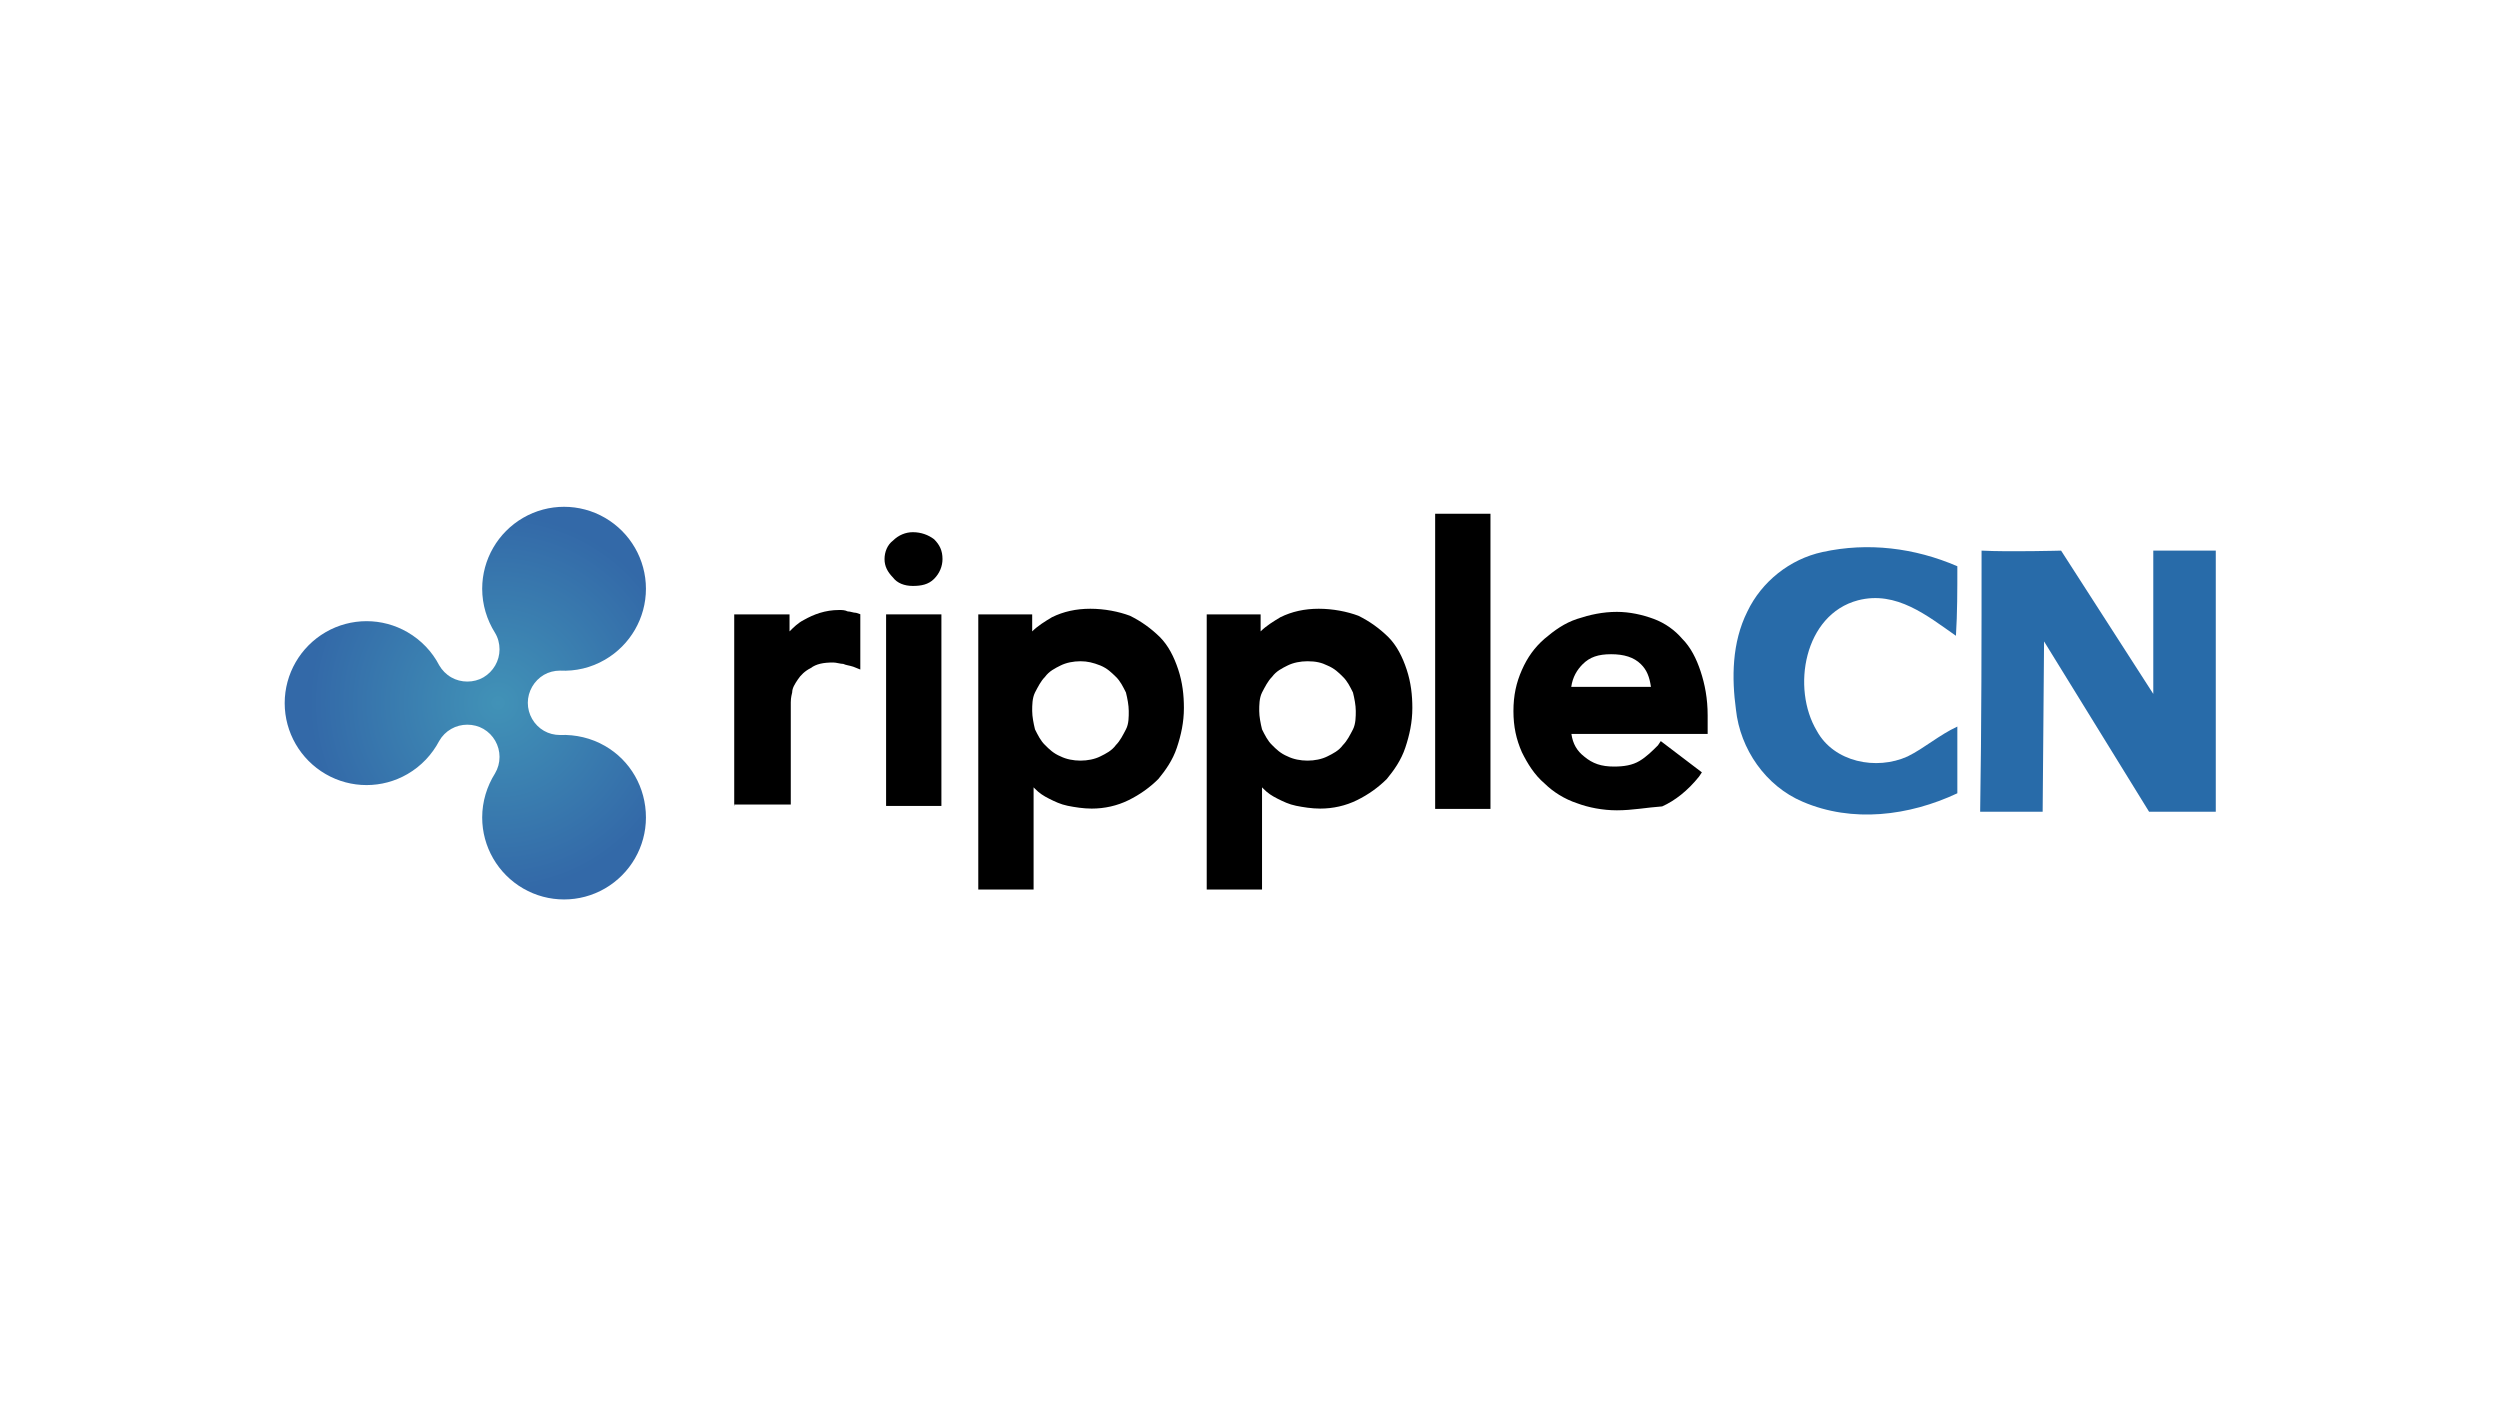
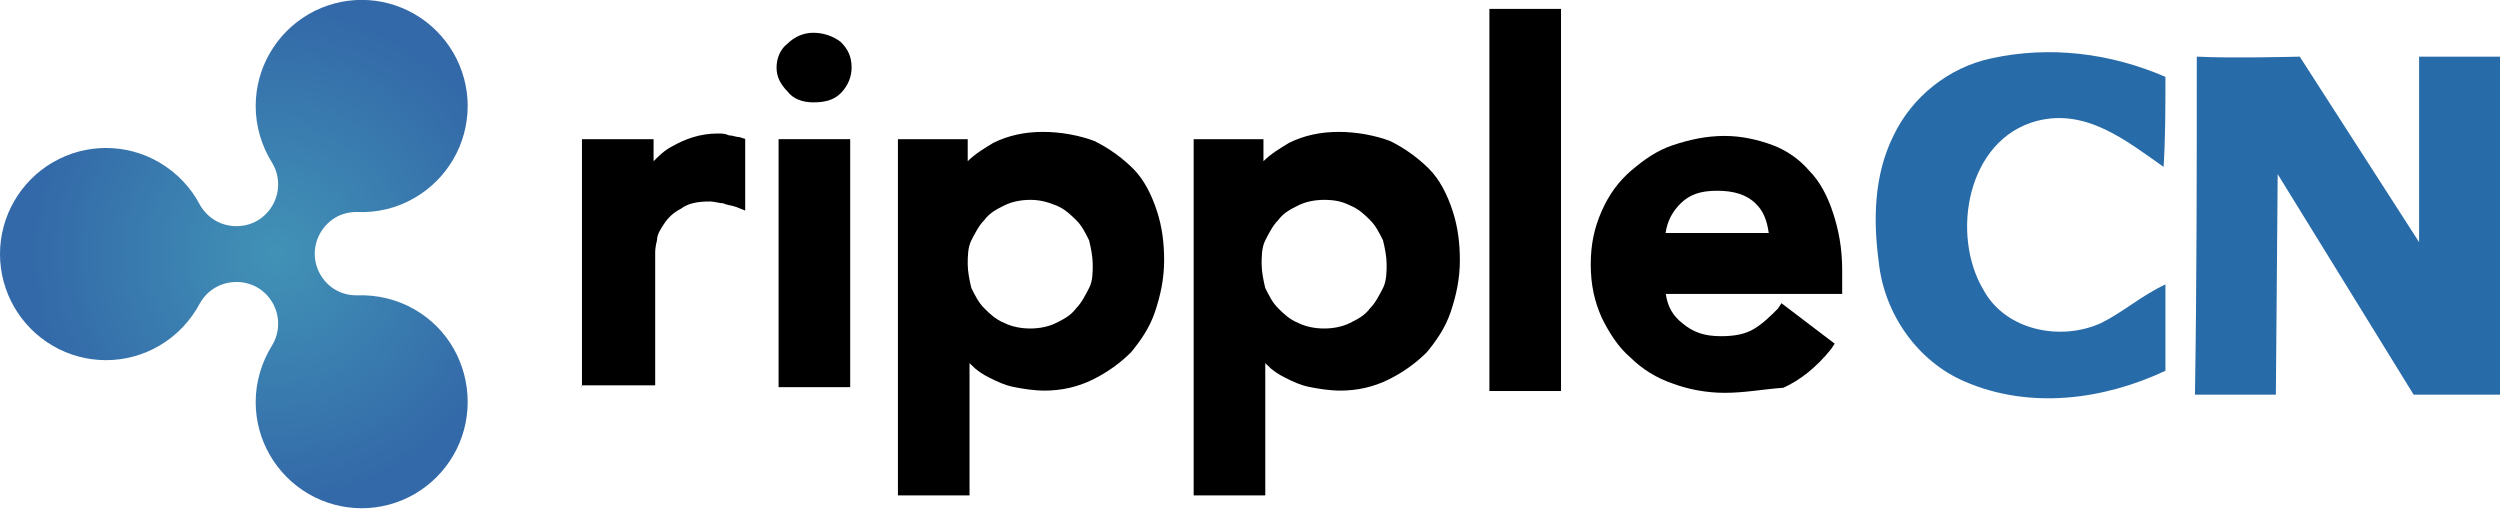
- <svg xmlns="http://www.w3.org/2000/svg" version="1.1" id="Layer_1" x="0px" y="0px" viewBox="0 0 1600 900" enable-background="new 0 0 1600 900" xml:space="preserve">
+ <svg xmlns="http://www.w3.org/2000/svg" version="1.1" id="Layer_1" x="0px" y="0px" width="1235.9px" height="251.3px" viewBox="182.2 324.4 1235.9 251.3" enable-background="new 182.2 324.4 1235.9 251.3" xml:space="preserve">
  <g>
-     <rect x="164.7" fill="none" width="1270.5" height="900" />
    <g>
      <g>
        <g>
-           <path d="M469.9,515.8V393.2h35.4v10.9c2.7-2.7,5.4-5.4,9.1-7.3c6.4-3.6,13.6-6.4,22.7-6.4c1.8,0,3.6,0,5.4,0.9      c1.8,0,3.6,0.9,5.4,0.9l2.7,0.9v35.4l-4.5-1.8c-2.7-0.9-4.5-0.9-6.4-1.8c-1.8,0-4.5-0.9-6.4-0.9c-6.4,0-10.9,0.9-14.5,3.6      c-3.6,1.8-6.4,4.5-8.2,7.3c-1.8,2.7-3.6,5.4-3.6,8.2c-0.9,3.6-0.9,5.4-0.9,6.4v65.4h-36.3V515.8z" />
-           <path d="M567.1,515.8V393.2h35.4v122.6H567.1z" />
-           <path d="M566.1,357.8c0-4.5,1.8-9.1,5.4-11.8c3.6-3.6,8.2-5.4,12.7-5.4c5.4,0,10,1.8,13.6,4.5c3.6,3.6,5.4,7.3,5.4,12.7      c0,4.5-1.8,9.1-5.4,12.7c-3.6,3.6-8.2,4.5-13.6,4.5s-10-1.8-12.7-5.4C568,366,566.1,362.4,566.1,357.8z" />
-           <path d="M626.1,570.3V393.2h34.5v10.9c3.6-3.6,8.2-6.4,12.7-9.1c7.3-3.6,15.4-5.4,24.5-5.4s18.2,1.8,25.4,4.5      c7.3,3.6,13.6,8.2,19.1,13.6c5.4,5.4,9.1,12.7,11.8,20.9c2.7,8.2,3.6,16.3,3.6,24.5c0,9.1-1.8,17.3-4.5,25.4s-7.3,14.5-11.8,20      c-5.4,5.4-11.8,10-19.1,13.6s-15.4,5.4-23.6,5.4c-5.4,0-10.9-0.9-15.4-1.8c-4.5-0.9-8.2-2.7-11.8-4.5c-3.6-1.8-6.4-3.6-9.1-6.4      c0,0,0,0-0.9-0.9v65.4h-35.4V570.3z M691.5,423.2c-4.5,0-9.1,0.9-12.7,2.7c-3.6,1.8-7.3,3.6-10,7.3c-2.7,2.7-4.5,6.4-6.4,10      c-1.8,3.6-1.8,8.2-1.8,11.8c0,3.6,0.9,8.2,1.8,11.8c1.8,3.6,3.6,7.3,6.4,10c2.7,2.7,5.4,5.4,10,7.3c3.6,1.8,8.2,2.7,12.7,2.7      s9.1-0.9,12.7-2.7c3.6-1.8,7.3-3.6,10-7.3c2.7-2.7,4.5-6.4,6.4-10s1.8-8.2,1.8-11.8c0-3.6-0.9-8.2-1.8-11.8      c-1.8-3.6-3.6-7.3-6.4-10s-5.4-5.4-10-7.3C699.6,424.1,696,423.2,691.5,423.2z" />
-           <path d="M772.3,570.3V393.2h34.5v10.9c3.6-3.6,8.2-6.4,12.7-9.1c7.3-3.6,15.4-5.4,24.5-5.4s18.2,1.8,25.4,4.5      c7.3,3.6,13.6,8.2,19.1,13.6c5.4,5.4,9.1,12.7,11.8,20.9c2.7,8.2,3.6,16.3,3.6,24.5c0,9.1-1.8,17.3-4.5,25.4s-7.3,14.5-11.8,20      c-5.4,5.4-11.8,10-19.1,13.6c-7.3,3.6-15.4,5.4-23.6,5.4c-5.4,0-10.9-0.9-15.4-1.8c-4.5-0.9-8.2-2.7-11.8-4.5s-6.4-3.6-9.1-6.4      c0,0,0,0-0.9-0.9v65.4h-35.4V570.3z M836.8,423.2c-4.5,0-9.1,0.9-12.7,2.7s-7.3,3.6-10,7.3c-2.7,2.7-4.5,6.4-6.4,10      c-1.8,3.6-1.8,8.2-1.8,11.8c0,3.6,0.9,8.2,1.8,11.8c1.8,3.6,3.6,7.3,6.4,10c2.7,2.7,5.4,5.4,10,7.3c3.6,1.8,8.2,2.7,12.7,2.7      c4.5,0,9.1-0.9,12.7-2.7s7.3-3.6,10-7.3c2.7-2.7,4.5-6.4,6.4-10c1.8-3.6,1.8-8.2,1.8-11.8c0-3.6-0.9-8.2-1.8-11.8      c-1.8-3.6-3.6-7.3-6.4-10c-2.7-2.7-5.4-5.4-10-7.3C845.9,424.1,842.2,423.2,836.8,423.2z" />
-           <rect x="918.5" y="328.8" width="35.4" height="188.9" />
-           <path d="M1034.8,518.6c-9.1,0-18.2-1.8-25.4-4.5c-8.2-2.7-15.4-7.3-20.9-12.7c-6.4-5.4-10.9-12.7-14.5-20      c-3.6-8.2-5.4-16.3-5.4-26.3c0-10,1.8-18.2,5.4-26.3c3.6-8.2,8.2-14.5,14.5-20c6.4-5.4,12.7-10,20.9-12.7      c8.2-2.7,16.3-4.5,25.4-4.5c8.2,0,16.3,1.8,23.6,4.5c7.3,2.7,13.6,7.3,18.2,12.7c5.4,5.4,9.1,12.7,11.8,20.9      c2.7,8.2,4.5,17.3,4.5,28.2v11.8h-87.2c0.9,6.4,3.6,10.9,8.2,14.5c5.4,4.5,10.9,6.4,19.1,6.4c6.4,0,11.8-0.9,16.3-3.6      c4.5-2.7,8.2-6.4,11.8-10l1.8-2.7l26.3,20l-1.8,2.7c-7.3,9.1-15.4,15.4-23.6,19.1C1053.8,516.8,1044.8,518.6,1034.8,518.6z       M1056.6,439.6c-0.9-6.4-2.7-10.9-6.4-14.5c-4.5-4.5-10.9-6.4-19.1-6.4c-8.2,0-13.6,1.8-18.2,6.4c-3.6,3.6-6.4,8.2-7.3,14.5      H1056.6z" />
+           <g>
+             <path d="M469.9,515.8V393.2h35.4v10.9c2.7-2.7,5.4-5.4,9.1-7.3c6.4-3.6,13.6-6.4,22.7-6.4c1.8,0,3.6,0,5.4,0.9       c1.8,0,3.6,0.9,5.4,0.9l2.7,0.9v35.4l-4.5-1.8c-2.7-0.9-4.5-0.9-6.4-1.8c-1.8,0-4.5-0.9-6.4-0.9c-6.4,0-10.9,0.9-14.5,3.6       c-3.6,1.8-6.4,4.5-8.2,7.3c-1.8,2.7-3.6,5.4-3.6,8.2c-0.9,3.6-0.9,5.4-0.9,6.4v65.4h-36.3v0.9H469.9z" />
+             <path d="M567.1,515.8V393.2h35.4v122.6H567.1z" />
+             <path d="M566.1,357.8c0-4.5,1.8-9.1,5.4-11.8c3.6-3.6,8.2-5.4,12.7-5.4c5.4,0,10,1.8,13.6,4.5c3.6,3.6,5.4,7.3,5.4,12.7       c0,4.5-1.8,9.1-5.4,12.7c-3.6,3.6-8.2,4.5-13.6,4.5s-10-1.8-12.7-5.4C568,366,566.1,362.4,566.1,357.8z" />
+             <path d="M626.1,570.3V393.2h34.5v10.9c3.6-3.6,8.2-6.4,12.7-9.1c7.3-3.6,15.4-5.4,24.5-5.4s18.2,1.8,25.4,4.5       c7.3,3.6,13.6,8.2,19.1,13.6c5.4,5.4,9.1,12.7,11.8,20.9c2.7,8.2,3.6,16.3,3.6,24.5c0,9.1-1.8,17.3-4.5,25.4s-7.3,14.5-11.8,20       c-5.4,5.4-11.8,10-19.1,13.6s-15.4,5.4-23.6,5.4c-5.4,0-10.9-0.9-15.4-1.8c-4.5-0.9-8.2-2.7-11.8-4.5s-6.4-3.6-9.1-6.4       c0,0,0,0-0.9-0.9v65.4h-35.4V570.3z M691.5,423.2c-4.5,0-9.1,0.9-12.7,2.7c-3.6,1.8-7.3,3.6-10,7.3c-2.7,2.7-4.5,6.4-6.4,10       c-1.8,3.6-1.8,8.2-1.8,11.8c0,3.6,0.9,8.2,1.8,11.8c1.8,3.6,3.6,7.3,6.4,10c2.7,2.7,5.4,5.4,10,7.3c3.6,1.8,8.2,2.7,12.7,2.7       s9.1-0.9,12.7-2.7c3.6-1.8,7.3-3.6,10-7.3c2.7-2.7,4.5-6.4,6.4-10s1.8-8.2,1.8-11.8c0-3.6-0.9-8.2-1.8-11.8       c-1.8-3.6-3.6-7.3-6.4-10s-5.4-5.4-10-7.3C699.6,424.1,696,423.2,691.5,423.2z" />
+             <path d="M772.3,570.3V393.2h34.5v10.9c3.6-3.6,8.2-6.4,12.7-9.1c7.3-3.6,15.4-5.4,24.5-5.4s18.2,1.8,25.4,4.5       c7.3,3.6,13.6,8.2,19.1,13.6c5.4,5.4,9.1,12.7,11.8,20.9c2.7,8.2,3.6,16.3,3.6,24.5c0,9.1-1.8,17.3-4.5,25.4s-7.3,14.5-11.8,20       c-5.4,5.4-11.8,10-19.1,13.6s-15.4,5.4-23.6,5.4c-5.4,0-10.9-0.9-15.4-1.8c-4.5-0.9-8.2-2.7-11.8-4.5s-6.4-3.6-9.1-6.4       c0,0,0,0-0.9-0.9v65.4h-35.4V570.3z M836.8,423.2c-4.5,0-9.1,0.9-12.7,2.7s-7.3,3.6-10,7.3c-2.7,2.7-4.5,6.4-6.4,10       c-1.8,3.6-1.8,8.2-1.8,11.8c0,3.6,0.9,8.2,1.8,11.8c1.8,3.6,3.6,7.3,6.4,10c2.7,2.7,5.4,5.4,10,7.3c3.6,1.8,8.2,2.7,12.7,2.7       s9.1-0.9,12.7-2.7s7.3-3.6,10-7.3c2.7-2.7,4.5-6.4,6.4-10c1.8-3.6,1.8-8.2,1.8-11.8c0-3.6-0.9-8.2-1.8-11.8       c-1.8-3.6-3.6-7.3-6.4-10c-2.7-2.7-5.4-5.4-10-7.3C845.9,424.1,842.2,423.2,836.8,423.2z" />
+             <rect x="918.5" y="328.8" width="35.4" height="188.9" />
+             <path d="M1034.8,518.6c-9.1,0-18.2-1.8-25.4-4.5c-8.2-2.7-15.4-7.3-20.9-12.7c-6.4-5.4-10.9-12.7-14.5-20       c-3.6-8.2-5.4-16.3-5.4-26.3s1.8-18.2,5.4-26.3c3.6-8.2,8.2-14.5,14.5-20c6.4-5.4,12.7-10,20.9-12.7s16.3-4.5,25.4-4.5       c8.2,0,16.3,1.8,23.6,4.5c7.3,2.7,13.6,7.3,18.2,12.7c5.4,5.4,9.1,12.7,11.8,20.9c2.7,8.2,4.5,17.3,4.5,28.2v11.8h-87.2       c0.9,6.4,3.6,10.9,8.2,14.5c5.4,4.5,10.9,6.4,19.1,6.4c6.4,0,11.8-0.9,16.3-3.6s8.2-6.4,11.8-10l1.8-2.7l26.3,20l-1.8,2.7       c-7.3,9.1-15.4,15.4-23.6,19.1C1053.8,516.8,1044.8,518.6,1034.8,518.6z M1056.6,439.6c-0.9-6.4-2.7-10.9-6.4-14.5       c-4.5-4.5-10.9-6.4-19.1-6.4c-8.2,0-13.6,1.8-18.2,6.4c-3.6,3.6-6.4,8.2-7.3,14.5H1056.6z" />
+           </g>
+         </g>
+         <g>
+           <path fill="#286BA9" d="M1118.3,391.4c9.1-19.1,27.2-33.6,48.1-38.1c29.1-6.4,59-2.7,86.3,9.1c0,15.4,0,30-0.9,44.5      c-18.2-12.7-38.1-29.1-62.7-22.7c-34.5,9.1-42.7,56.3-26.3,83.6c10.9,20,38.1,25.4,58.1,16.3c10.9-5.4,20-13.6,31.8-19.1      c0,14.5,0,29.1,0,42.7c-30.9,14.5-67.2,19.1-99,5.4c-23.6-10-40-33.6-42.7-59C1108.3,434.1,1108.3,411.4,1118.3,391.4z" />
+           <path fill="#286BA9" d="M1268.2,352.4c17.3,0.9,50.9,0,50.9,0l59,91.7v-91.7h40v167.1h-42.7l-67.2-109l-0.9,109c0,0-26.3,0-40,0      C1268.2,464.1,1268.2,407.8,1268.2,352.4z" />
        </g>
      </g>
-       <g>
-         <path fill="#286BA9" d="M1118.3,391.4c9.1-19.1,27.2-33.6,48.1-38.1c29.1-6.4,59-2.7,86.3,9.1c0,15.4,0,30-0.9,44.5     c-18.2-12.7-38.1-29.1-62.7-22.7c-34.5,9.1-42.7,56.3-26.3,83.6c10.9,20,38.1,25.4,58.1,16.3c10.9-5.4,20-13.6,31.8-19.1     c0,14.5,0,29.1,0,42.7c-30.9,14.5-67.2,19.1-99,5.4c-23.6-10-40-33.6-42.7-59C1108.3,434.1,1108.3,411.4,1118.3,391.4z" />
-         <path fill="#286BA9" d="M1268.2,352.4c17.3,0.9,50.9,0,50.9,0l59,91.7v-91.7h40v167.1h-42.7l-67.2-109l-0.9,109c0,0-26.3,0-40,0     C1268.2,464.1,1268.2,407.8,1268.2,352.4z" />
-       </g>
+     </g>
+     <g>
+       <radialGradient id="SVGID_1_" cx="-12.486" cy="179.903" r="48.256" gradientTransform="matrix(2.5014 0 0 2.5014 350 -9.273539e-03)" gradientUnits="userSpaceOnUse">
+         <stop offset="0" style="stop-color:#4192B7" />
+         <stop offset="1" style="stop-color:#3369A8" />
+       </radialGradient>
+       <path fill="url(#SVGID_1_)" d="M387.2,477.4c-8.8-5.1-18.9-7.4-28.8-7c-3.6,0-7.2-0.9-10.3-2.7c-6.4-3.7-10.3-10.6-10.3-17.9    s4-14.2,10.3-17.9c3.1-1.8,6.7-2.7,10.3-2.7c9.9,0.5,19.9-1.8,28.8-7c16.2-9.4,26.2-26.7,26.2-45.4s-10-36-26.2-45.4    s-36.2-9.4-52.4,0s-26.2,26.7-26.2,45.4c0,10.2,3,19.9,8.2,28.2c1.9,3.1,2.9,6.8,2.9,10.6c0,7.4-4,14.2-10.3,17.9    c-3.1,1.8-6.7,2.7-10.3,2.7c-3.6,0-7.2-0.9-10.3-2.7c-3.3-1.9-5.9-4.6-7.7-7.7c-4.5-8.7-11.5-16.1-20.3-21.2    c-16.2-9.4-36.2-9.4-52.4,0s-26.2,26.7-26.2,45.4c0,18.7,10,36,26.2,45.4s36.2,9.4,52.4,0c8.8-5.1,15.7-12.5,20.3-21.2    c1.8-3.2,4.5-5.9,7.7-7.7c3.1-1.8,6.7-2.7,10.3-2.7s7.2,0.9,10.3,2.7c6.4,3.7,10.3,10.6,10.3,17.9c0,3.8-1,7.4-2.9,10.6    c-5.2,8.3-8.2,18-8.2,28.2c0,18.7,10,36,26.2,45.4s36.2,9.4,52.4,0s26.2-26.7,26.2-45.4C413.4,504,403.4,486.7,387.2,477.4z" />
    </g>
  </g>
-   <g>
-     <radialGradient id="SVGID_1_" cx="-12.486" cy="720.147" r="48.287" gradientTransform="matrix(2.5014 0 0 -2.5014 350 2251.251)" gradientUnits="userSpaceOnUse">
-       <stop offset="0" style="stop-color:#4192B7" />
-       <stop offset="1" style="stop-color:#3369A8" />
-     </radialGradient>
-     <path fill="url(#SVGID_1_)" d="M387.2,477.4c-8.8-5.1-18.9-7.4-28.8-7c-3.6,0-7.2-0.9-10.3-2.7c-6.4-3.7-10.3-10.6-10.3-17.9   s4-14.2,10.3-17.9c3.1-1.8,6.7-2.7,10.3-2.7c9.9,0.5,19.9-1.8,28.8-7c16.2-9.4,26.2-26.7,26.2-45.4s-10-36-26.2-45.4   s-36.2-9.4-52.4,0s-26.2,26.7-26.2,45.4c0,10.2,3,19.9,8.2,28.2c1.9,3.1,2.9,6.8,2.9,10.6c0,7.4-4,14.2-10.3,17.9   c-3.1,1.8-6.7,2.7-10.3,2.7c-3.6,0-7.2-0.9-10.3-2.7c-3.3-1.9-5.9-4.6-7.7-7.7c-4.5-8.7-11.5-16.1-20.3-21.2   c-16.2-9.4-36.2-9.4-52.4,0s-26.2,26.7-26.2,45.4c0,18.7,10,36,26.2,45.4s36.2,9.4,52.4,0c8.8-5.1,15.7-12.5,20.3-21.2   c1.8-3.2,4.5-5.9,7.7-7.7c3.1-1.8,6.7-2.7,10.3-2.7s7.2,0.9,10.3,2.7c6.4,3.7,10.3,10.6,10.3,17.9c0,3.8-1,7.4-2.9,10.6   c-5.2,8.3-8.2,18-8.2,28.2c0,18.7,10,36,26.2,45.4s36.2,9.4,52.4,0s26.2-26.7,26.2-45.4C413.4,504,403.4,486.7,387.2,477.4z" />
-   </g>
</svg>
